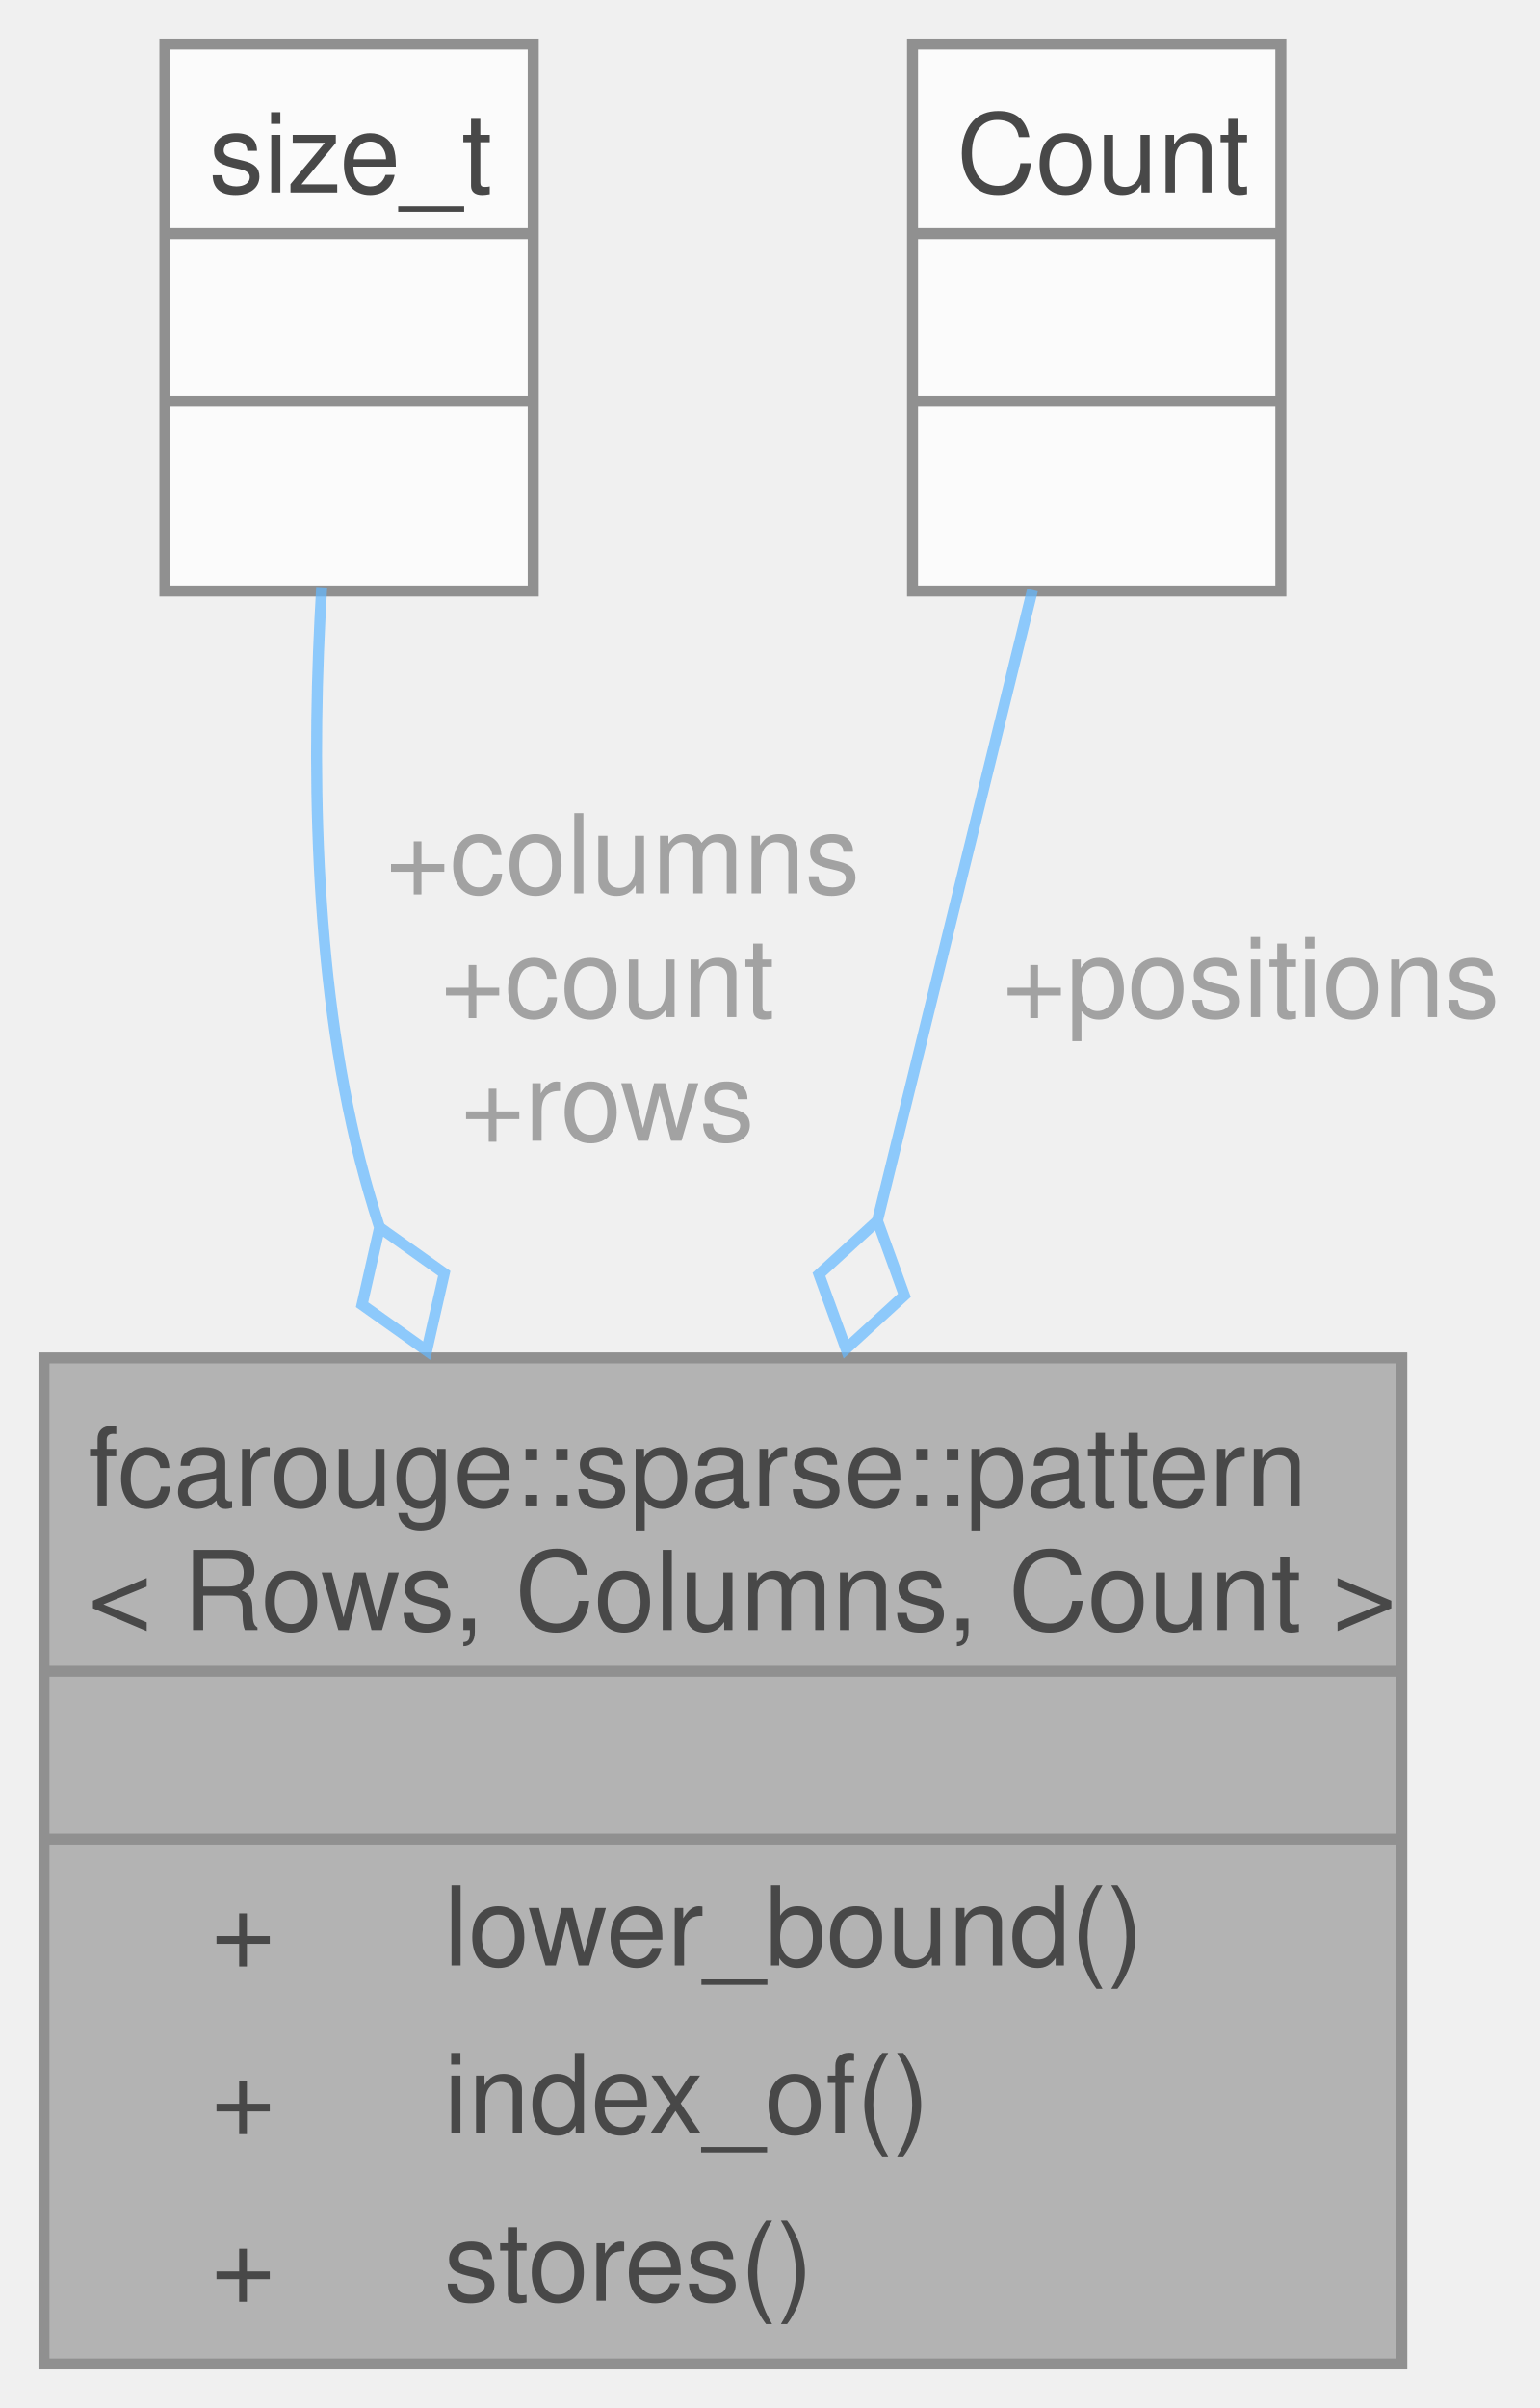
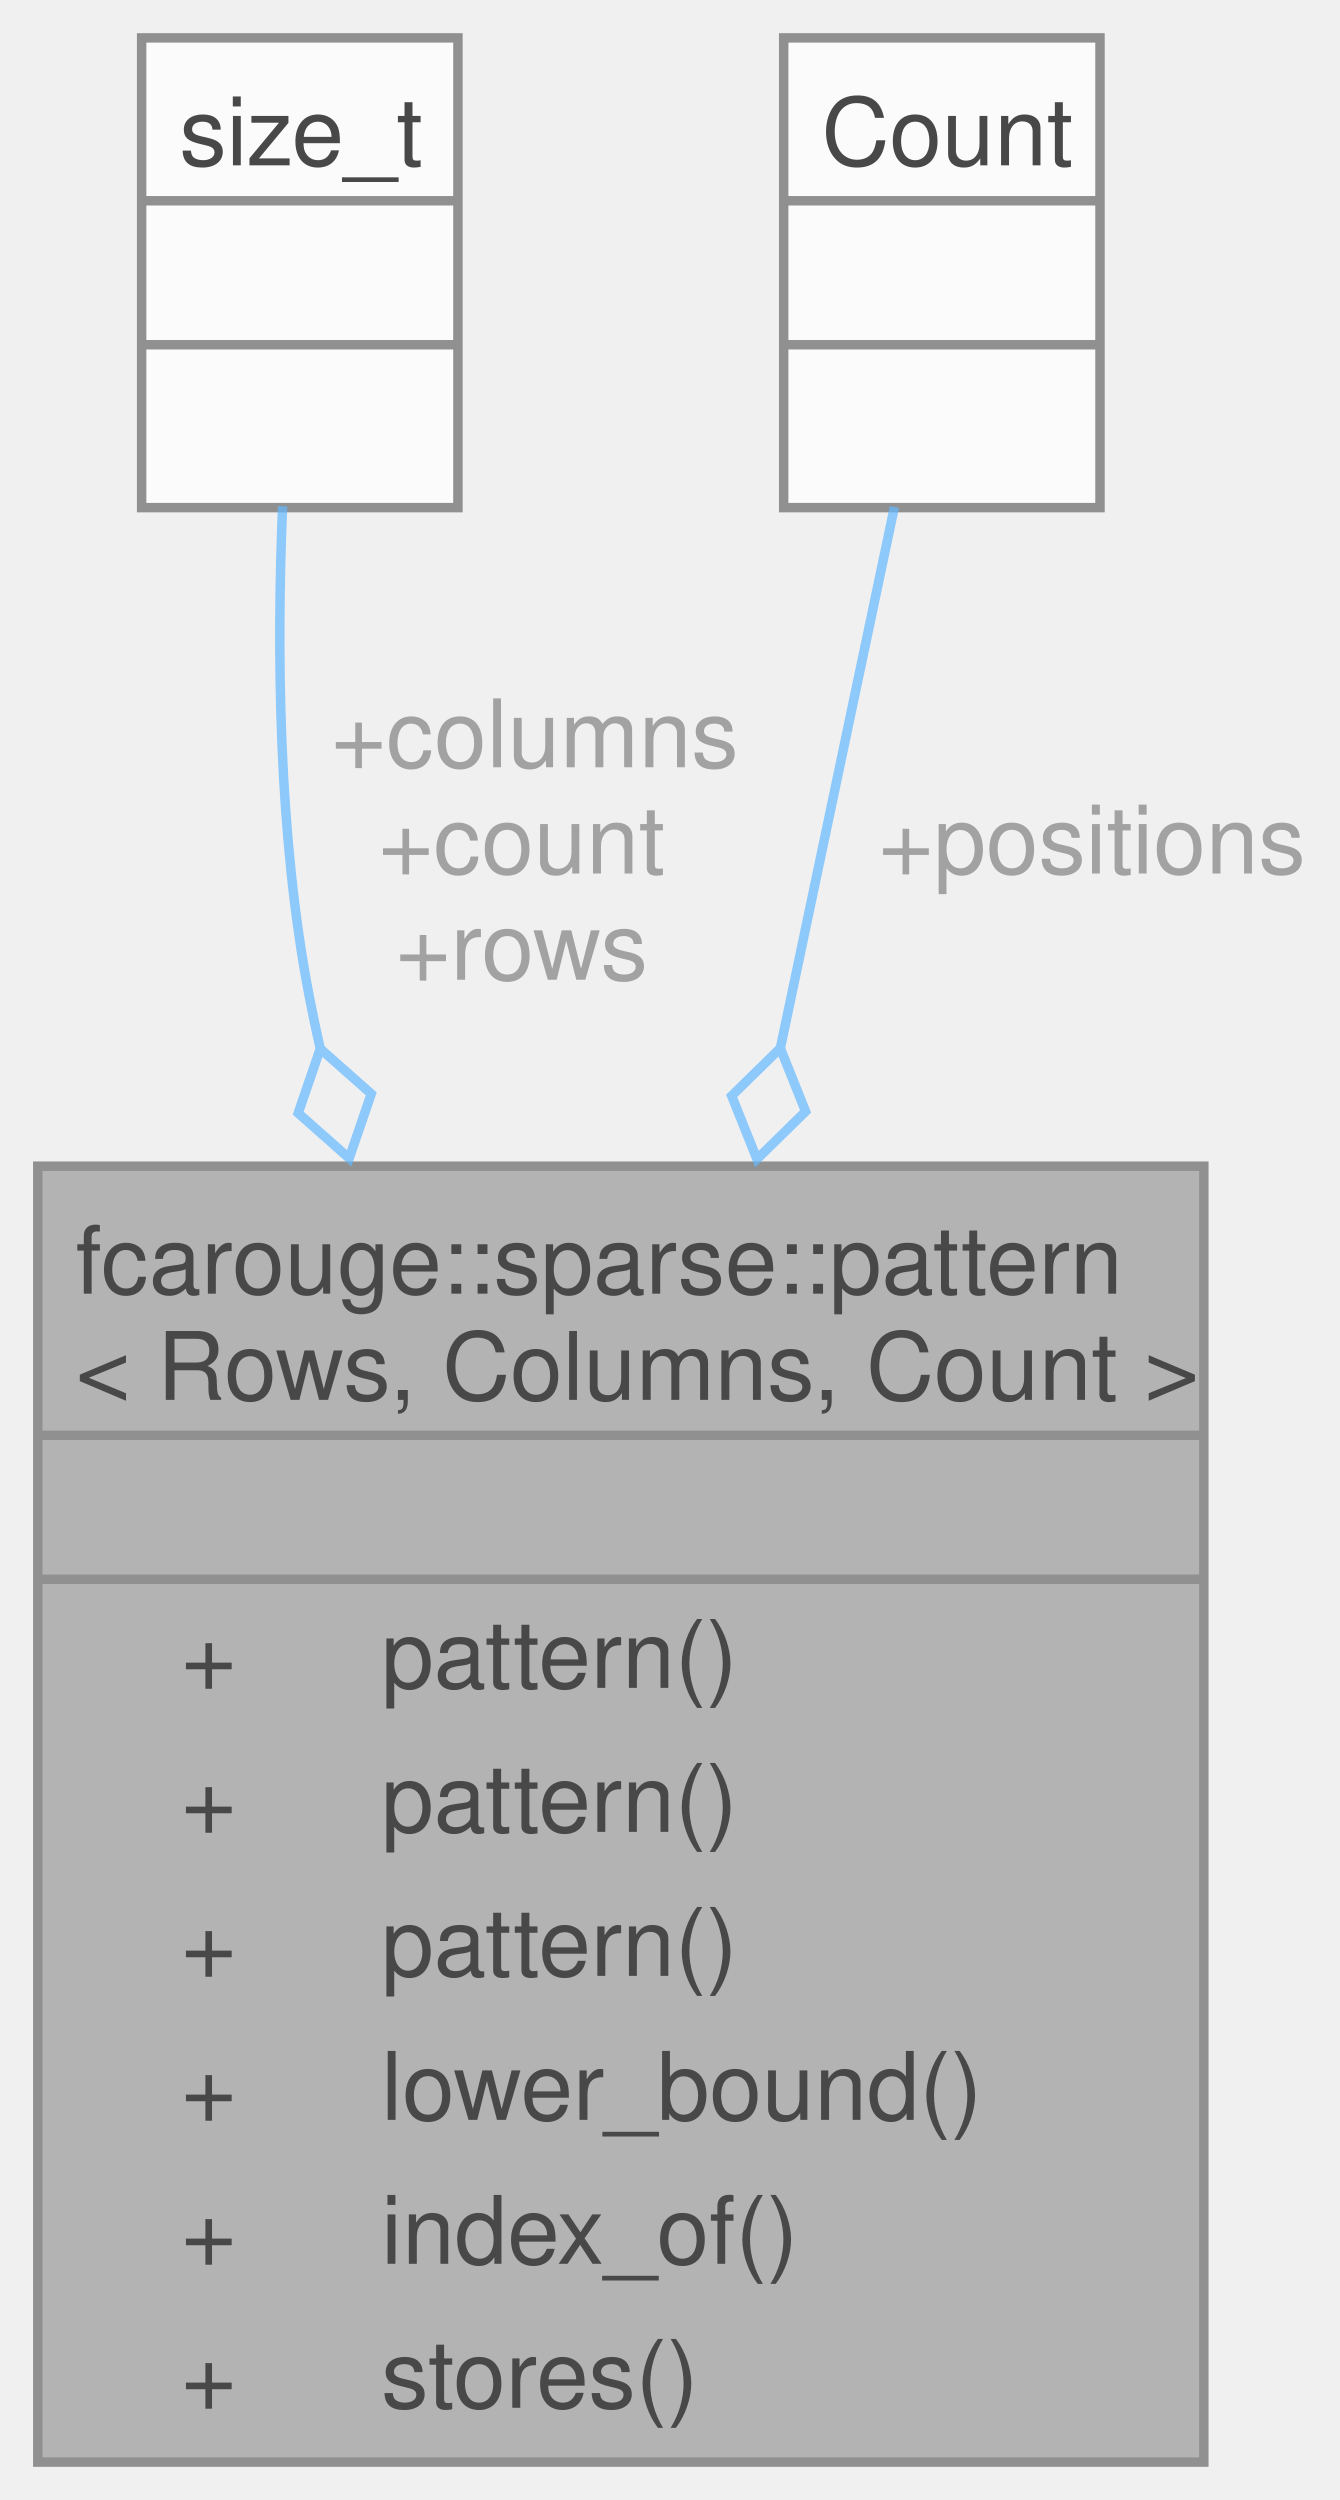
- <svg xmlns="http://www.w3.org/2000/svg" xmlns:xlink="http://www.w3.org/1999/xlink" width="140pt" height="219pt" viewBox="0.00 0.00 140.00 219.00">
+ <svg xmlns="http://www.w3.org/2000/svg" xmlns:xlink="http://www.w3.org/1999/xlink" width="142pt" height="265pt" viewBox="0.00 0.00 141.88 264.75">
  <svg id="main" version="1.1" xml:space="preserve">
    <style type="text/css">
.node, .edge {opacity: 0.7;}
.node.selected, .edge.selected {opacity: 1;}
.edge:hover path { stroke: red; }
.edge:hover polygon { stroke: red; fill: red; }
</style>
    <svg id="graph" class="graph">
-       <g id="graph0" class="graph" transform="scale(1 1) rotate(0) translate(4 215)">
+       <g id="graph0" class="graph" transform="scale(1 1) rotate(0) translate(4 260.75)">
        <g id="Node000001" class="node">
          <g id="a_Node000001">
            <a xlink:title="The positions of the stored elements of a matrix.">
-               <polygon fill="#999999" stroke="none" points="123.5,-91.5 0,-91.5 0,0 123.5,0 123.5,-91.5" />
-               <text text-anchor="start" x="4" y="-78" font-family="Helvetica,sans-Serif" font-size="10.00">fcarouge::sparse::pattern</text>
-               <text text-anchor="start" x="4" y="-66.75" font-family="Helvetica,sans-Serif" font-size="10.00">&lt; Rows, Columns, Count &gt;</text>
-               <text text-anchor="start" x="60.25" y="-51.5" font-family="Helvetica,sans-Serif" font-size="10.00"> </text>
+               <polygon fill="#999999" stroke="none" points="123.5,-137.25 0,-137.25 0,0 123.5,0 123.5,-137.25" />
+               <text text-anchor="start" x="4" y="-123.75" font-family="Helvetica,sans-Serif" font-size="10.00">fcarouge::sparse::pattern</text>
+               <text text-anchor="start" x="4" y="-112.5" font-family="Helvetica,sans-Serif" font-size="10.00">&lt; Rows, Columns, Count &gt;</text>
+               <text text-anchor="start" x="60.25" y="-97.25" font-family="Helvetica,sans-Serif" font-size="10.00"> </text>
+               <text text-anchor="start" x="15.19" y="-82" font-family="Helvetica,sans-Serif" font-size="10.00">+</text>
+               <text text-anchor="start" x="36.38" y="-82" font-family="Helvetica,sans-Serif" font-size="10.00">pattern()</text>
+               <text text-anchor="start" x="15.19" y="-66.75" font-family="Helvetica,sans-Serif" font-size="10.00">+</text>
+               <text text-anchor="start" x="36.38" y="-66.75" font-family="Helvetica,sans-Serif" font-size="10.00">pattern()</text>
+               <text text-anchor="start" x="15.19" y="-51.5" font-family="Helvetica,sans-Serif" font-size="10.00">+</text>
+               <text text-anchor="start" x="36.38" y="-51.5" font-family="Helvetica,sans-Serif" font-size="10.00">pattern()</text>
              <text text-anchor="start" x="15.19" y="-36.25" font-family="Helvetica,sans-Serif" font-size="10.00">+</text>
              <text text-anchor="start" x="36.38" y="-36.25" font-family="Helvetica,sans-Serif" font-size="10.00">lower_bound()</text>
              <text text-anchor="start" x="15.19" y="-21" font-family="Helvetica,sans-Serif" font-size="10.00">+</text>
              <text text-anchor="start" x="36.38" y="-21" font-family="Helvetica,sans-Serif" font-size="10.00">index_of()</text>
              <text text-anchor="start" x="15.19" y="-5.75" font-family="Helvetica,sans-Serif" font-size="10.00">+</text>
              <text text-anchor="start" x="36.38" y="-5.75" font-family="Helvetica,sans-Serif" font-size="10.00">stores()</text>
-               <polygon fill="#666666" stroke="#666666" points="0,-63 0,-63 123.5,-63 123.5,-63 0,-63" />
-               <polygon fill="#666666" stroke="#666666" points="0,-47.75 0,-47.75 123.5,-47.75 123.5,-47.75 0,-47.75" />
-               <polygon fill="none" stroke="#666666" points="0,0 0,-91.5 123.5,-91.5 123.5,0 0,0" />
+               <polygon fill="#666666" stroke="#666666" points="0,-108.75 0,-108.75 123.5,-108.75 123.5,-108.75 0,-108.75" />
+               <polygon fill="#666666" stroke="#666666" points="0,-93.5 0,-93.5 123.5,-93.5 123.5,-93.5 0,-93.5" />
+               <polygon fill="none" stroke="#666666" points="0,0 0,-137.25 123.5,-137.25 123.5,0 0,0" />
            </a>
          </g>
        </g>
        <g id="Node000002" class="node">
          <g id="a_Node000002">
            <a xlink:title=" ">
-               <polygon fill="white" stroke="none" points="44.5,-211 11,-211 11,-161.25 44.5,-161.25 44.5,-211" />
-               <text text-anchor="start" x="15" y="-197.5" font-family="Helvetica,sans-Serif" font-size="10.00">size_t</text>
-               <text text-anchor="start" x="26.25" y="-182.25" font-family="Helvetica,sans-Serif" font-size="10.00"> </text>
-               <text text-anchor="start" x="26.25" y="-167" font-family="Helvetica,sans-Serif" font-size="10.00"> </text>
-               <polygon fill="#666666" stroke="#666666" points="11,-193.75 11,-193.75 44.5,-193.75 44.5,-193.75 11,-193.75" />
-               <polygon fill="#666666" stroke="#666666" points="11,-178.5 11,-178.5 44.5,-178.5 44.5,-178.5 11,-178.5" />
-               <polygon fill="none" stroke="#666666" points="11,-161.25 11,-211 44.5,-211 44.5,-161.25 11,-161.25" />
+               <polygon fill="white" stroke="none" points="44.5,-256.75 11,-256.75 11,-207 44.5,-207 44.5,-256.75" />
+               <text text-anchor="start" x="15" y="-243.25" font-family="Helvetica,sans-Serif" font-size="10.00">size_t</text>
+               <text text-anchor="start" x="26.25" y="-228" font-family="Helvetica,sans-Serif" font-size="10.00"> </text>
+               <text text-anchor="start" x="26.25" y="-212.75" font-family="Helvetica,sans-Serif" font-size="10.00"> </text>
+               <polygon fill="#666666" stroke="#666666" points="11,-239.5 11,-239.5 44.5,-239.5 44.5,-239.5 11,-239.5" />
+               <polygon fill="#666666" stroke="#666666" points="11,-224.25 11,-224.25 44.5,-224.25 44.5,-224.25 11,-224.25" />
+               <polygon fill="none" stroke="#666666" points="11,-207 11,-256.75 44.5,-256.75 44.5,-207 11,-207" />
            </a>
          </g>
        </g>
        <g id="edge1_Node000001_Node000002" class="edge">
          <g id="a_edge1_Node000001_Node000002">
            <a xlink:title=" ">
-               <path fill="none" stroke="#63b8ff" d="M25.26,-161.59C24.35,-146.47 24.42,-126.55 28.75,-109.5 29.26,-107.5 29.84,-105.5 30.48,-103.5" />
-               <polygon fill="none" stroke="#63b8ff" points="30.53,-103.37 28.93,-96.34 34.81,-92.16 36.41,-99.19 30.53,-103.37" />
+               <path fill="none" stroke="#63b8ff" d="M25.93,-207.15C25.3,-192.14 25.44,-172.4 28.75,-155.25 29.11,-153.39 29.5,-151.52 29.93,-149.65" />
+               <polygon fill="none" stroke="#63b8ff" points="29.92,-149.69 27.58,-142.87 32.98,-138.09 35.32,-144.91 29.92,-149.69" />
            </a>
          </g>
-           <text text-anchor="middle" x="51.25" y="-133.75" font-family="Helvetica,sans-Serif" font-size="10.00" fill="grey"> +columns</text>
-           <text text-anchor="middle" x="51.25" y="-122.5" font-family="Helvetica,sans-Serif" font-size="10.00" fill="grey">+count</text>
-           <text text-anchor="middle" x="51.25" y="-111.25" font-family="Helvetica,sans-Serif" font-size="10.00" fill="grey">+rows</text>
+           <text text-anchor="middle" x="51.25" y="-179.5" font-family="Helvetica,sans-Serif" font-size="10.00" fill="grey"> +columns</text>
+           <text text-anchor="middle" x="51.25" y="-168.25" font-family="Helvetica,sans-Serif" font-size="10.00" fill="grey">+count</text>
+           <text text-anchor="middle" x="51.25" y="-157" font-family="Helvetica,sans-Serif" font-size="10.00" fill="grey">+rows</text>
        </g>
        <g id="Node000003" class="node">
          <g id="a_Node000003">
            <a xlink:title=" ">
-               <polygon fill="white" stroke="none" points="112.5,-211 79,-211 79,-161.25 112.5,-161.25 112.5,-211" />
-               <text text-anchor="start" x="83" y="-197.5" font-family="Helvetica,sans-Serif" font-size="10.00">Count</text>
-               <text text-anchor="start" x="94.25" y="-182.25" font-family="Helvetica,sans-Serif" font-size="10.00"> </text>
-               <text text-anchor="start" x="94.25" y="-167" font-family="Helvetica,sans-Serif" font-size="10.00"> </text>
-               <polygon fill="#666666" stroke="#666666" points="79,-193.75 79,-193.75 112.5,-193.75 112.5,-193.75 79,-193.75" />
-               <polygon fill="#666666" stroke="#666666" points="79,-178.5 79,-178.5 112.5,-178.5 112.5,-178.5 79,-178.5" />
-               <polygon fill="none" stroke="#666666" points="79,-161.25 79,-211 112.5,-211 112.5,-161.25 79,-161.25" />
+               <polygon fill="white" stroke="none" points="112.5,-256.75 79,-256.75 79,-207 112.5,-207 112.5,-256.75" />
+               <text text-anchor="start" x="83" y="-243.25" font-family="Helvetica,sans-Serif" font-size="10.00">Count</text>
+               <text text-anchor="start" x="94.25" y="-228" font-family="Helvetica,sans-Serif" font-size="10.00"> </text>
+               <text text-anchor="start" x="94.25" y="-212.75" font-family="Helvetica,sans-Serif" font-size="10.00"> </text>
+               <polygon fill="#666666" stroke="#666666" points="79,-239.5 79,-239.5 112.5,-239.5 112.5,-239.5 79,-239.5" />
+               <polygon fill="#666666" stroke="#666666" points="79,-224.25 79,-224.25 112.5,-224.25 112.5,-224.25 79,-224.25" />
+               <polygon fill="none" stroke="#666666" points="79,-207 79,-256.75 112.5,-256.75 112.5,-207 79,-207" />
            </a>
          </g>
        </g>
        <g id="edge2_Node000001_Node000003" class="edge">
          <g id="a_edge2_Node000001_Node000003">
            <a xlink:title=" ">
-               <path fill="none" stroke="#63b8ff" d="M89.91,-161.34C86.02,-145.54 80.75,-124.1 75.82,-104.03" />
-               <polygon fill="none" stroke="#63b8ff" points="75.81,-103.97 70.49,-99.1 72.95,-92.32 78.26,-97.19 75.81,-103.97" />
+               <path fill="none" stroke="#63b8ff" d="M90.73,-207.08C87.49,-191.7 83.06,-170.71 78.65,-149.76" />
+               <polygon fill="none" stroke="#63b8ff" points="78.64,-149.75 73.49,-144.7 76.17,-138 81.32,-143.05 78.64,-149.75" />
            </a>
          </g>
-           <text text-anchor="middle" x="108.38" y="-122.5" font-family="Helvetica,sans-Serif" font-size="10.00" fill="grey"> +positions</text>
+           <text text-anchor="middle" x="110.26" y="-168.25" font-family="Helvetica,sans-Serif" font-size="10.00" fill="grey"> +positions</text>
        </g>
      </g>
    </svg>
  </svg>
  <style type="text/css">

[data-mouse-over-selected='false'] { opacity: 0.7; }
[data-mouse-over-selected='true']  { opacity: 1.0; }

</style>
</svg>
